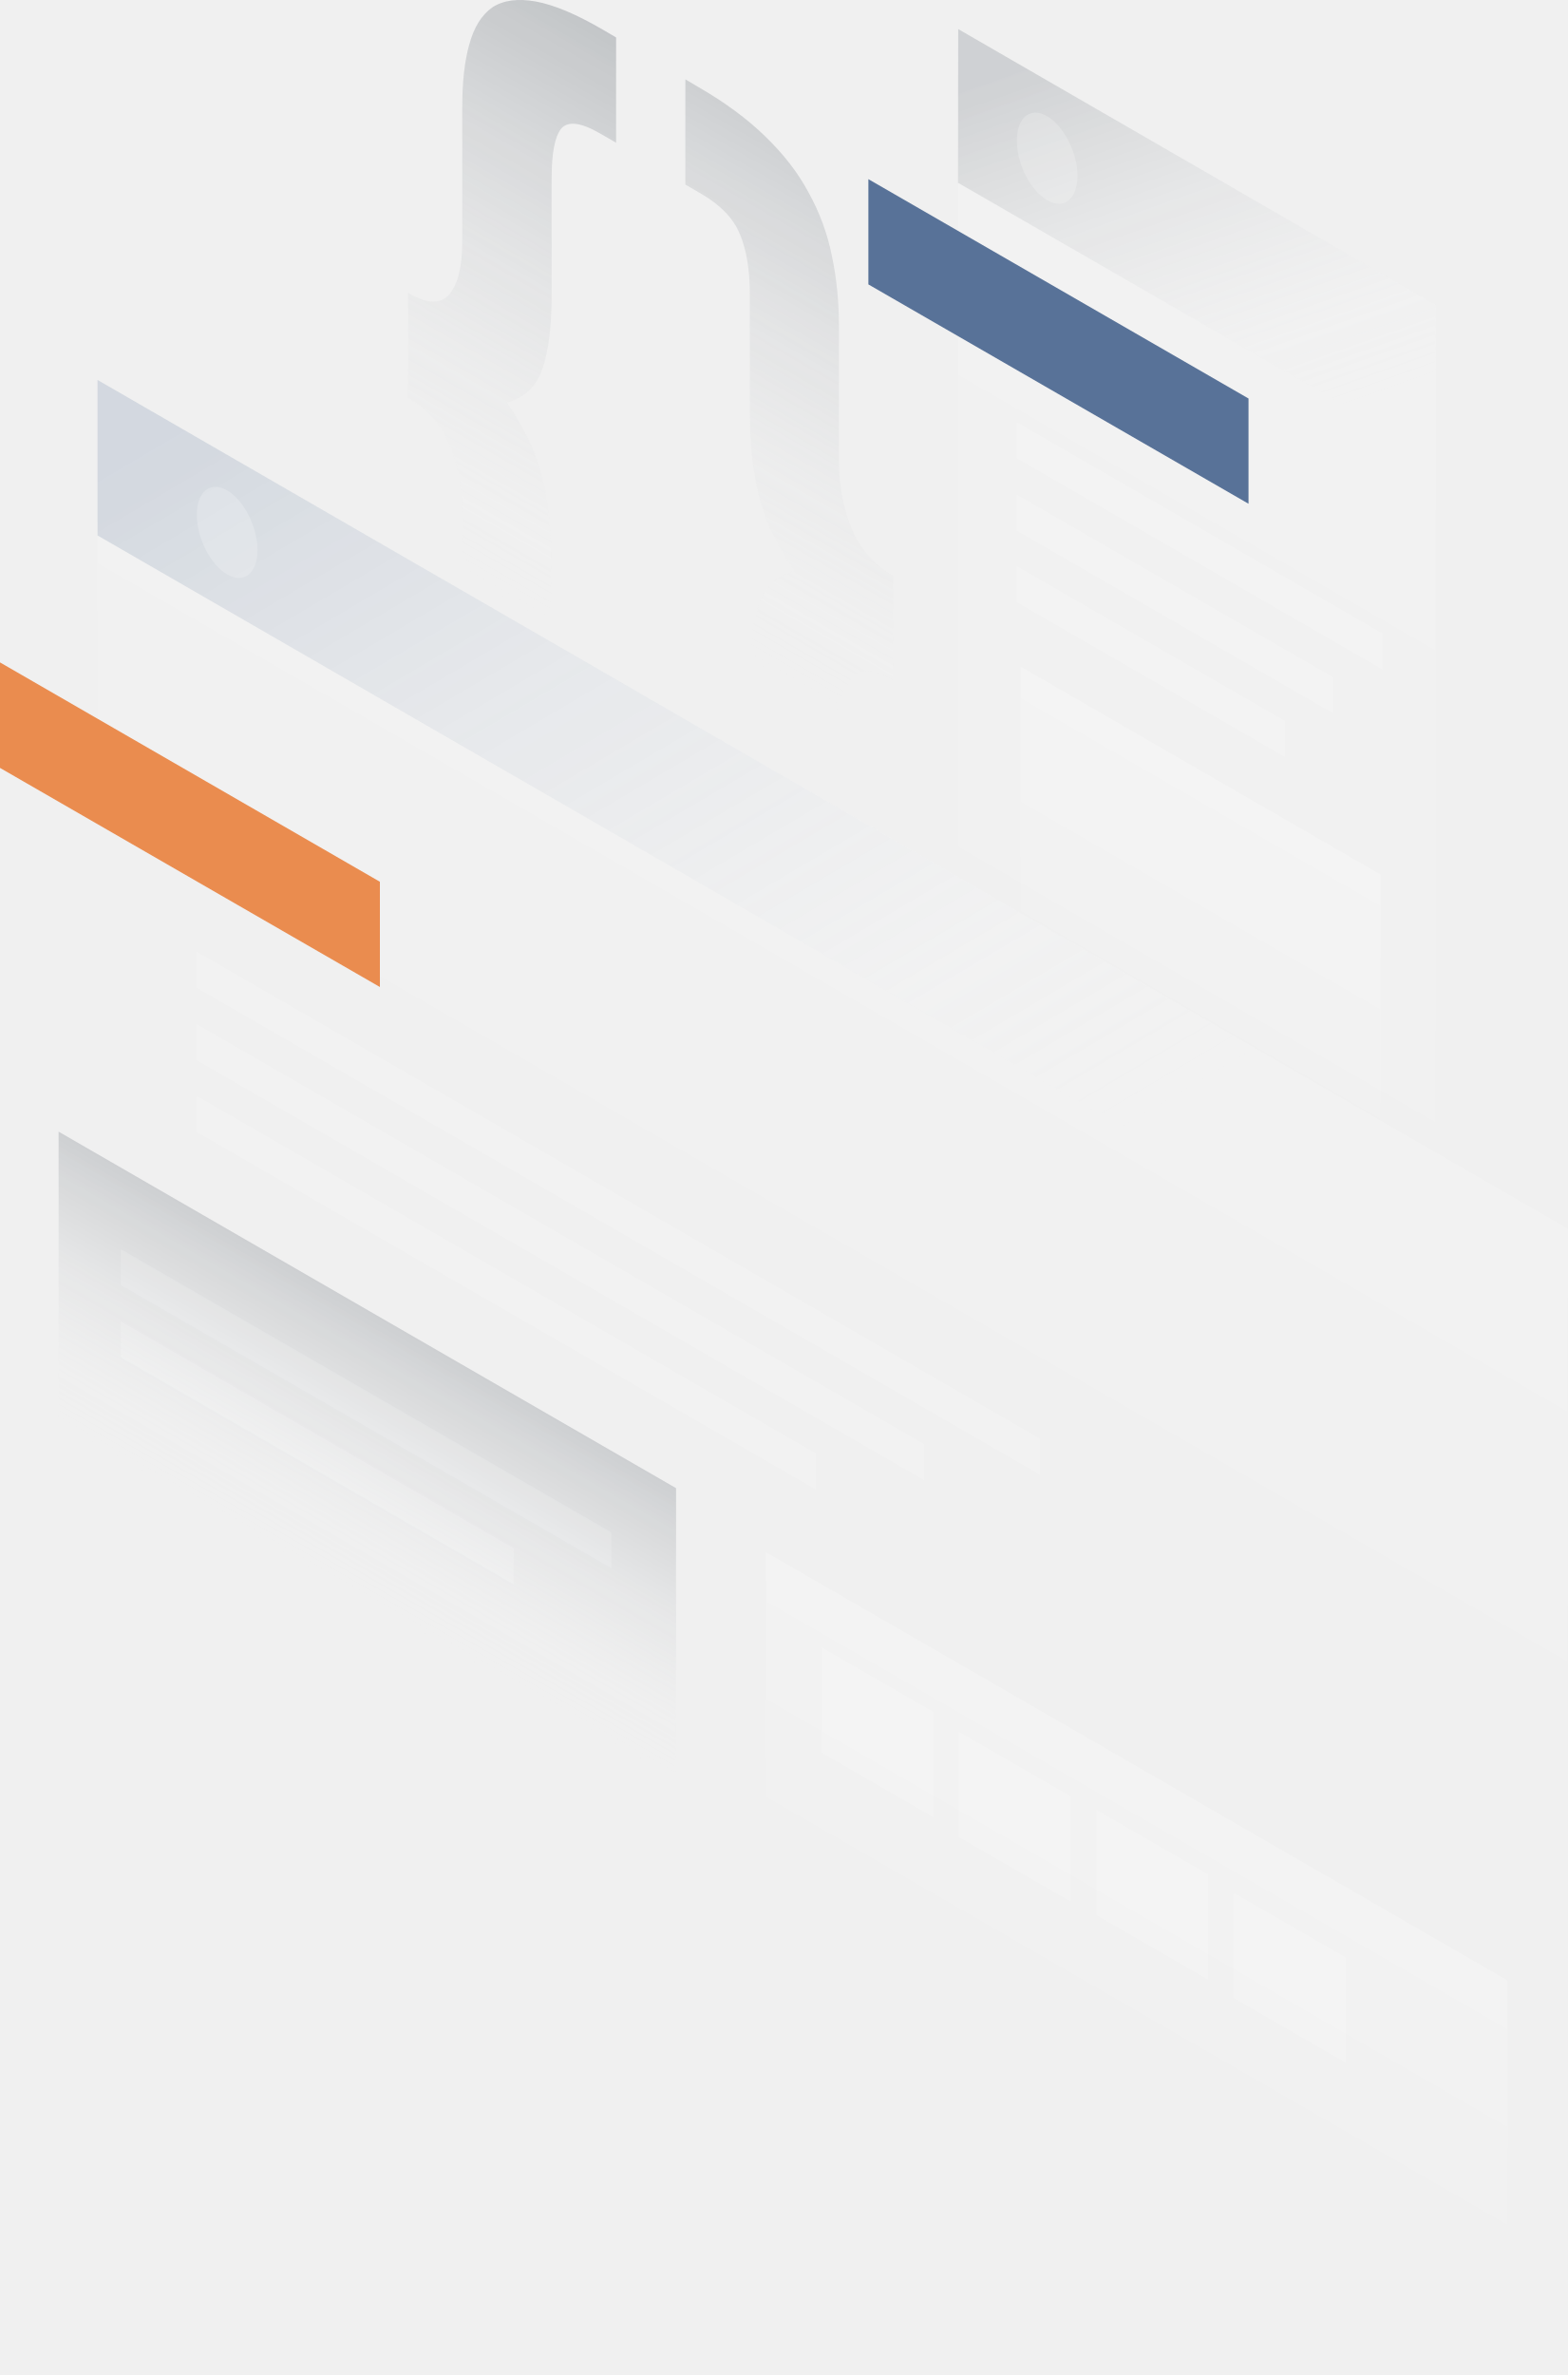
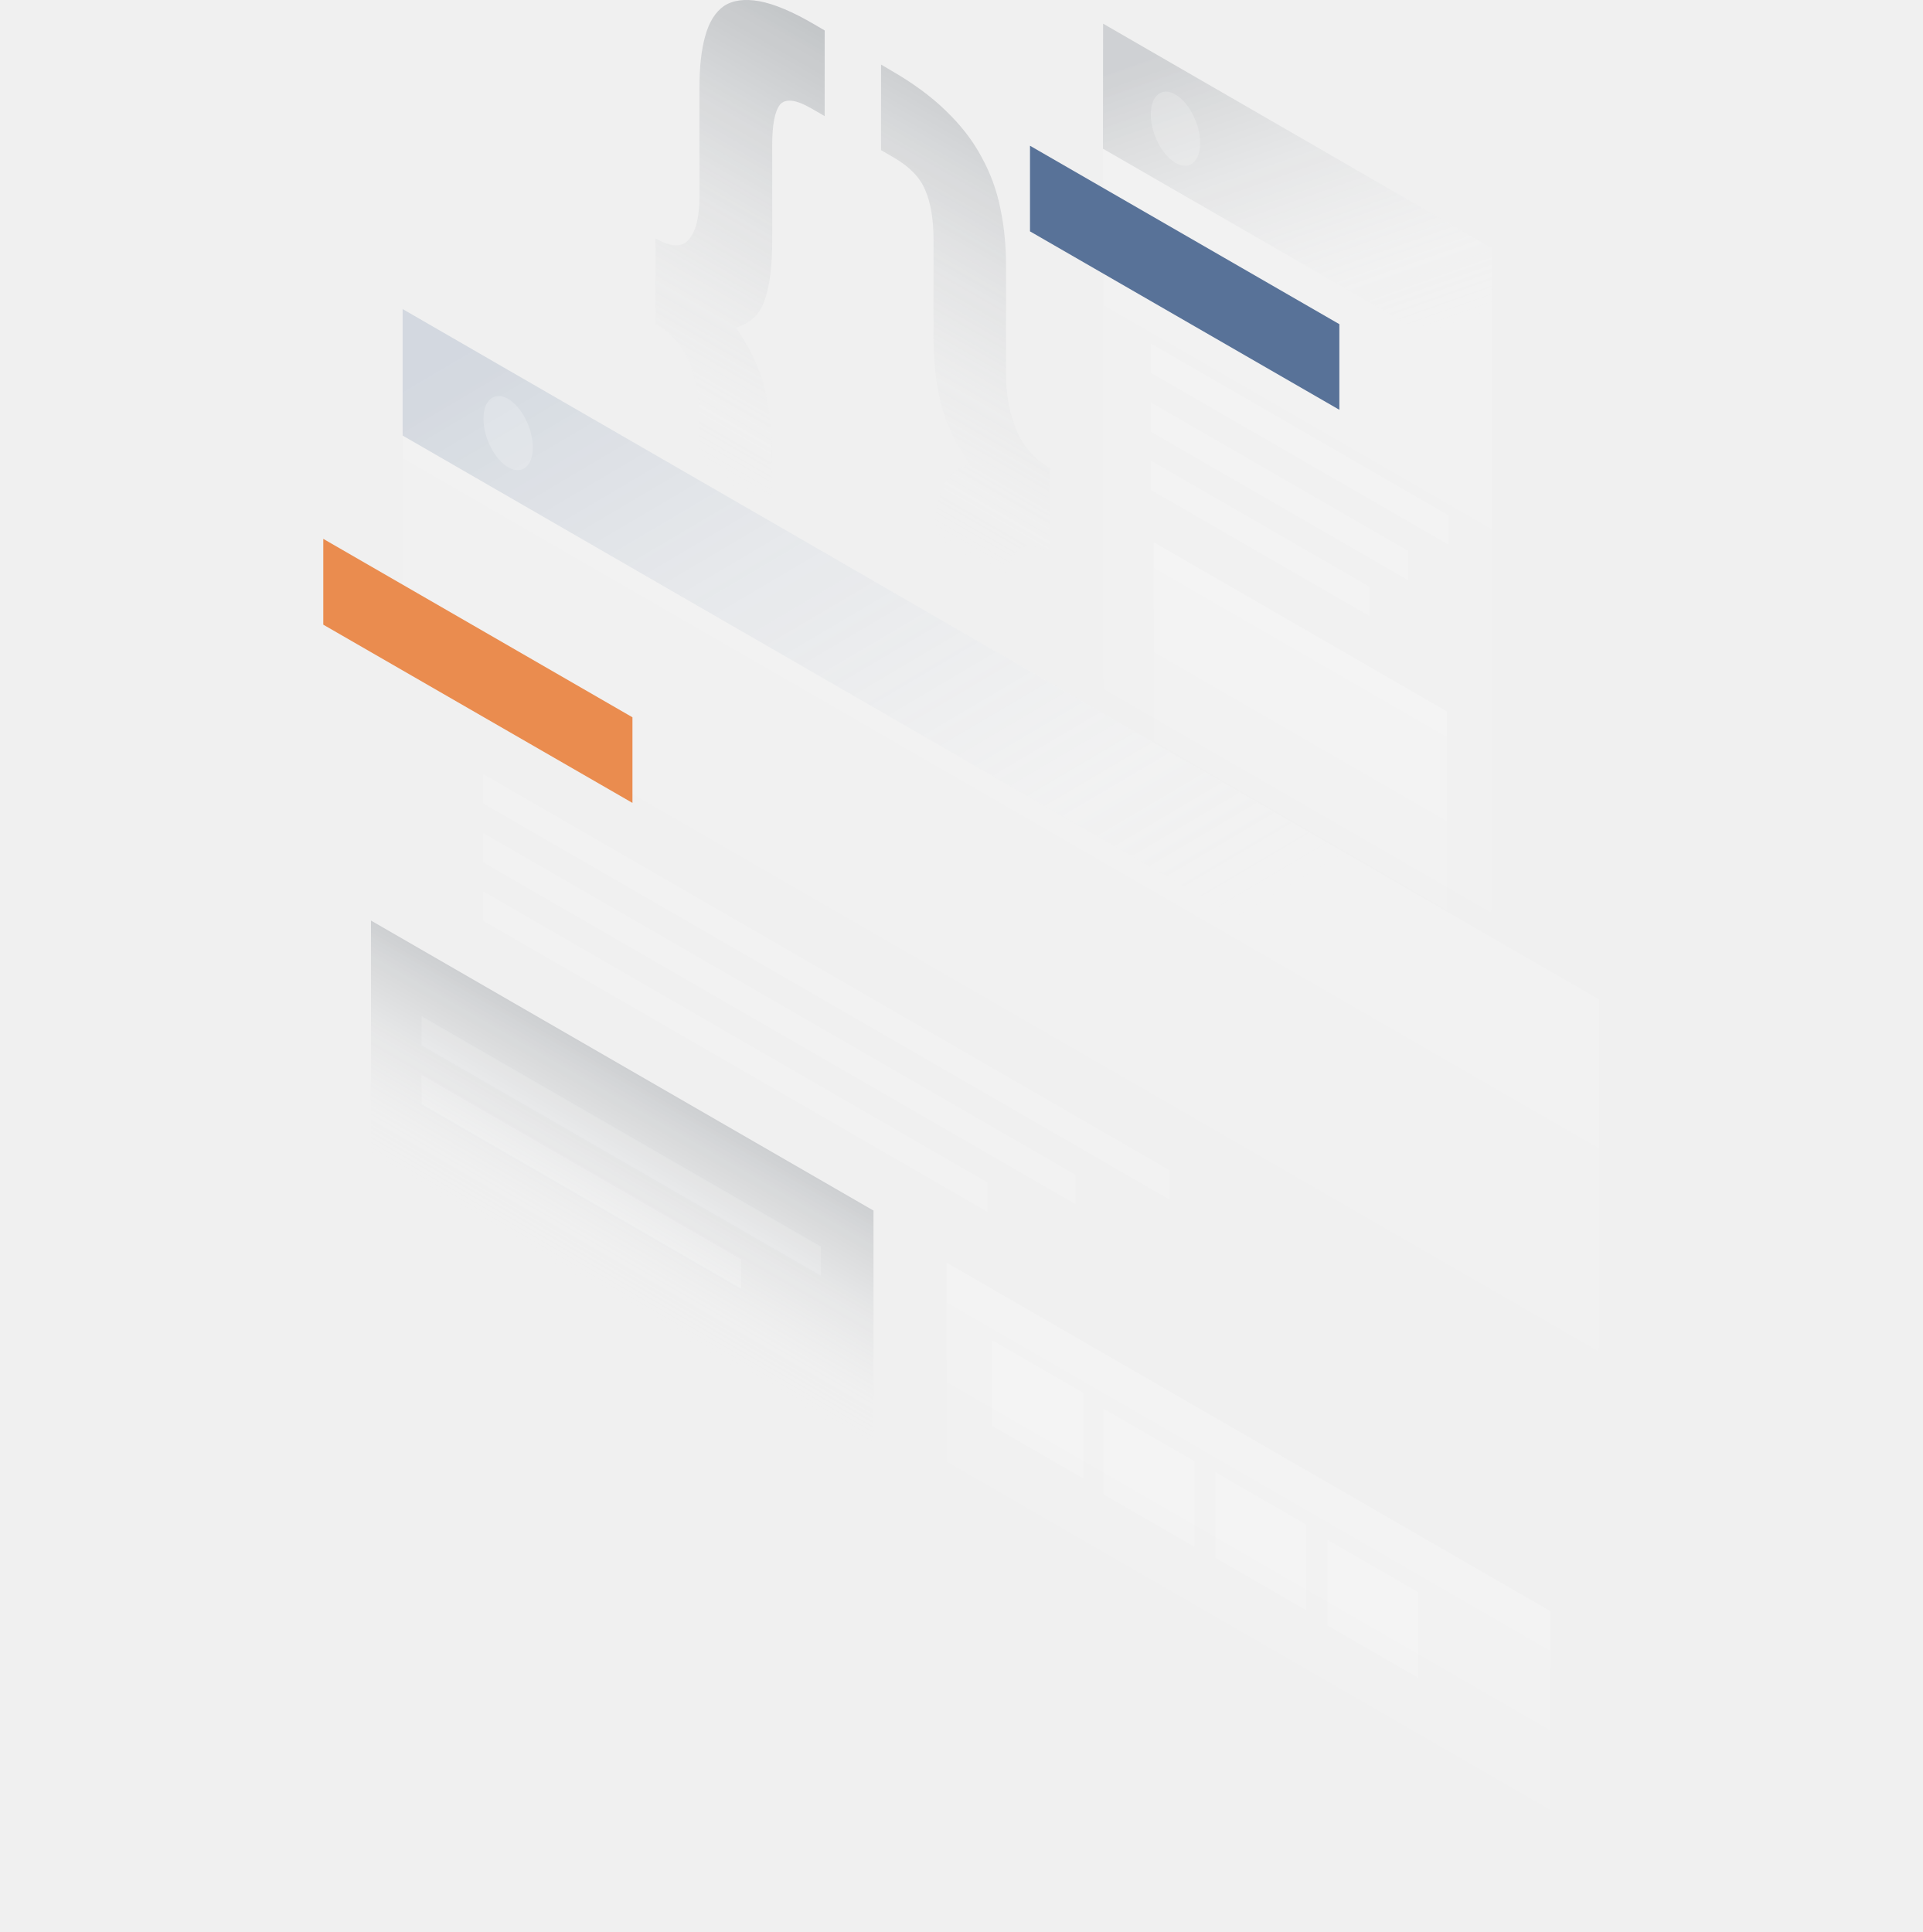
- <svg xmlns="http://www.w3.org/2000/svg" width="589" height="892" viewBox="0 0 589 892" fill="none">
+ <svg xmlns="http://www.w3.org/2000/svg" width="589" height="592" viewBox="0 0 589 892" fill="none">
  <defs>
    <linearGradient x1="384.36" y1="17.876" x2="245.137" y2="259.248" id="paint_linear_26_83_0" gradientUnits="userSpaceOnUse">
      <stop stop-color="#424C57" />
      <stop offset="0.903" stop-color="#FFFFFF" stop-opacity="0" />
    </linearGradient>
    <linearGradient x1="303.983" y1="1.512" x2="164.744" y2="242.855" id="paint_linear_26_84_0" gradientUnits="userSpaceOnUse">
      <stop stop-color="#414B56" />
      <stop offset="0.903" stop-color="#FFFFFF" stop-opacity="0" />
    </linearGradient>
    <linearGradient x1="542.816" y1="116.519" x2="371.229" y2="413.819" id="paint_linear_26_85_0" gradientUnits="userSpaceOnUse">
      <stop stop-color="#FFFFFF" />
      <stop offset="1" stop-color="#FFFFFF" stop-opacity="0" />
    </linearGradient>
    <linearGradient x1="476.95" y1="304.285" x2="429.26" y2="386.913" id="paint_linear_26_87_0" gradientUnits="userSpaceOnUse">
      <stop stop-color="#FFFFFF" />
      <stop offset="1" stop-color="#FFFFFF" stop-opacity="0" />
    </linearGradient>
    <linearGradient x1="421.521" y1="11.828" x2="476.235" y2="166.742" id="paint_linear_26_91_0" gradientUnits="userSpaceOnUse">
      <stop stop-color="#424C58" />
      <stop offset="1" stop-color="#FFFFFF" stop-opacity="0" />
    </linearGradient>
    <linearGradient x1="405.97" y1="355.856" x2="315.083" y2="513.368" id="paint_linear_26_93_0" gradientUnits="userSpaceOnUse">
      <stop stop-color="#FFFFFF" />
      <stop offset="1" stop-color="#FFFFFF" stop-opacity="0" />
    </linearGradient>
    <linearGradient x1="452.987" y1="678.347" x2="405.298" y2="760.976" id="paint_linear_26_98_0" gradientUnits="userSpaceOnUse">
      <stop stop-color="#FFFFFF" />
      <stop offset="1" stop-color="#FFFFFF" stop-opacity="0" />
    </linearGradient>
    <linearGradient x1="163.887" y1="506.882" x2="116.198" y2="589.51" id="paint_linear_26_103_0" gradientUnits="userSpaceOnUse">
      <stop stop-color="#434D58" />
      <stop offset="1" stop-color="#FFFFFF" stop-opacity="0" />
    </linearGradient>
    <linearGradient x1="173.501" y1="95.714" x2="382.947" y2="450.534" id="paint_linear_26_106_0" gradientUnits="userSpaceOnUse">
      <stop stop-color="#546F94" />
      <stop offset="1" stop-color="#FFFFFF" stop-opacity="0" />
    </linearGradient>
  </defs>
  <g opacity="0.4">
    <path id="Vector" d="M335.43 255.34C328.2 251.17 323.01 251.09 319.87 255C316.64 258.91 315.11 265.54 315.11 274.81L315.11 324.96C315.11 334.49 314.26 342.39 312.47 348.68C310.69 355.23 307.71 359.82 303.63 362.54C299.64 365.35 294.2 366.03 287.31 364.75C280.6 363.56 272.18 359.99 262.15 354.21L257.39 351.4L257.39 311.87L263.43 315.36C270.65 319.52 275.41 320.03 277.79 317.06C280.34 314.08 281.62 307.96 281.62 298.7L281.62 254.49C281.62 242.93 282.72 233.83 285.02 227.2C287.23 220.48 291.73 216.23 298.45 214.36C291.73 204.76 287.23 195.24 285.02 185.97C282.81 176.7 281.7 166.33 281.7 154.77L281.7 110.56C281.7 101.3 280.43 93.65 277.88 87.78C275.5 82 270.65 76.98 263.51 72.82L257.48 69.33L257.48 29.8L262.24 32.61C272.27 38.39 280.68 44.59 287.4 51.14C294.28 57.77 299.72 64.74 303.72 72.22C307.88 79.7 310.86 87.7 312.56 96.28C314.34 104.61 315.19 113.54 315.19 123.06L315.19 173.22C315.19 182.48 316.81 190.99 319.95 198.55C323.18 206.12 328.37 212.07 335.51 216.15L335.43 255.34Z" fill="url(#paint_linear_26_83_0)" fill-opacity="1" fill-rule="nonzero" />
  </g>
  <g opacity="0.4">
    <path id="Vector" d="M153.34 110.05C160.57 114.22 165.75 114.3 168.9 110.39C172.13 106.48 173.66 99.85 173.66 90.59L173.66 40.43C173.66 30.91 174.51 23 176.3 16.71C178.08 10.16 180.97 5.57 184.97 2.77C189.13 0.05 194.57 -0.63 201.29 0.56C208.17 1.83 216.67 5.4 226.7 11.27L231.46 14.07L231.46 53.61L225.43 50.12C218.2 45.95 213.36 45.36 210.81 48.33C208.43 51.39 207.24 57.52 207.24 66.87L207.24 111.07C207.24 122.55 206.13 131.73 203.84 138.36C201.63 145.08 197.12 149.33 190.41 151.2C197.12 160.81 201.63 170.33 203.84 179.59C206.05 188.86 207.15 199.23 207.15 210.79L207.15 255C207.15 264.26 208.34 271.83 210.72 277.7C213.27 283.56 218.12 288.66 225.34 292.74L231.38 296.23L231.38 335.76L226.62 332.96C216.59 327.17 208.09 320.88 201.2 314.34C194.49 307.79 189.05 300.82 184.88 293.26C180.89 285.86 178 277.87 176.3 269.37C174.51 261.04 173.66 252.11 173.66 242.59L173.66 192.43C173.66 183.16 172.05 174.66 168.9 167.1C165.67 159.53 160.48 153.58 153.34 149.5L153.34 110.05Z" fill="url(#paint_linear_26_84_0)" fill-opacity="1" fill-rule="nonzero" />
  </g>
  <g opacity="0.15">
    <path id="Vector" d="M359.99 10.93L539.44 114.56L539.35 544.81L359.91 441.26L359.99 10.93Z" fill="url(#paint_linear_26_85_0)" fill-opacity="1" fill-rule="nonzero" />
  </g>
  <path id="Vector" d="M326.24 67.29L469.05 149.67L469.05 189.2L326.24 106.82L326.24 67.29Z" fill="#587298" fill-opacity="1" fill-rule="nonzero" />
  <g opacity="0.2">
    <path id="Vector" d="M383.37 250.32L518.7 328.45L518.7 448.06L383.37 369.94L383.37 250.32Z" fill="url(#paint_linear_26_87_0)" fill-opacity="1" fill-rule="nonzero" />
  </g>
  <g opacity="0.15">
    <path id="Vector" d="M382.01 158.6L519.38 237.91L519.38 251.43L382.01 172.11L382.01 158.6Z" fill="#FFFFFF" fill-opacity="1" fill-rule="nonzero" />
  </g>
  <g opacity="0.15">
    <path id="Vector" d="M382.01 185.8L500.76 254.32L500.76 267.84L382.01 199.32L382.01 185.8Z" fill="#FFFFFF" fill-opacity="1" fill-rule="nonzero" />
  </g>
  <g opacity="0.15">
    <path id="Vector" d="M382.01 212.66L482.82 270.81L482.82 284.33L382.01 226.18L382.01 212.66Z" fill="#FFFFFF" fill-opacity="1" fill-rule="nonzero" />
  </g>
  <g opacity="0.2">
    <path id="Vector" d="M359.99 10.93L539.44 114.56L539.44 172.2L359.91 68.65L359.99 10.93Z" fill="url(#paint_linear_26_91_0)" fill-opacity="1" fill-rule="nonzero" />
  </g>
  <g opacity="0.2">
    <path id="Vector" d="M404.79 66.02C404.79 74.77 399.69 78.85 393.4 75.2C387.11 71.54 382.01 61.6 382.01 52.84C382.01 44.08 387.11 40 393.4 43.66C399.69 47.31 404.79 57.35 404.79 66.02Z" fill="#FFFFFF" fill-opacity="1" fill-rule="nonzero" />
  </g>
  <g opacity="0.15">
    <path id="Vector" d="M36.63 142.7L589 461.49L588.91 892L36.55 573.2L36.63 142.7Z" fill="url(#paint_linear_26_93_0)" fill-opacity="1" fill-rule="nonzero" />
  </g>
  <path id="Vector" d="M0 248.79L142.72 331.17L142.72 370.7L0 288.41L0 248.79Z" fill="#EA8C4F" fill-opacity="1" fill-rule="nonzero" />
  <g opacity="0.15">
    <path id="Vector" d="M73.86 357.44L390.76 540.39L390.76 553.9L73.86 370.96L73.86 357.44Z" fill="#FFFFFF" fill-opacity="1" fill-rule="nonzero" />
  </g>
  <g opacity="0.15">
    <path id="Vector" d="M73.86 384.64L347.24 542.43L347.24 555.94L73.86 398.16L73.86 384.64Z" fill="#FFFFFF" fill-opacity="1" fill-rule="nonzero" />
  </g>
  <g opacity="0.15">
    <path id="Vector" d="M73.86 411.59L306.52 545.91L306.52 559.43L73.86 425.11L73.86 411.59Z" fill="#FFFFFF" fill-opacity="1" fill-rule="nonzero" />
  </g>
  <g opacity="0.2">
    <path id="Vector" d="M287.74 582.98L566.38 743.82L566.38 863.43L287.74 702.59L287.74 582.98Z" fill="url(#paint_linear_26_98_0)" fill-opacity="1" fill-rule="nonzero" />
  </g>
  <g opacity="0.15">
    <path id="Vector" d="M308.73 618.77L350.73 642.99L350.73 682.53L308.73 658.3L308.73 618.77Z" fill="#FFFFFF" fill-opacity="1" fill-rule="nonzero" />
  </g>
  <g opacity="0.15">
    <path id="Vector" d="M360.16 650.39L402.15 674.62L402.15 714.15L360.16 689.92L360.16 650.39Z" fill="#FFFFFF" fill-opacity="1" fill-rule="nonzero" />
  </g>
  <g opacity="0.15">
    <path id="Vector" d="M411.85 679.72L453.84 703.95L453.84 743.48L411.85 719.25L411.85 679.72Z" fill="#FFFFFF" fill-opacity="1" fill-rule="nonzero" />
  </g>
  <g opacity="0.15">
    <path id="Vector" d="M463.53 710.92L505.52 735.15L505.52 774.68L463.53 750.45L463.53 710.92Z" fill="#FFFFFF" fill-opacity="1" fill-rule="nonzero" />
  </g>
  <g opacity="0.2">
    <path id="Vector" d="M22.01 425.02L253.99 558.92L253.99 678.53L22.01 544.55L22.01 425.02Z" fill="url(#paint_linear_26_103_0)" fill-opacity="1" fill-rule="nonzero" />
  </g>
  <g opacity="0.15">
    <path id="Vector" d="M45.39 469.15L229.68 575.5L229.68 589.01L45.39 482.66L45.39 469.15Z" fill="#FFFFFF" fill-opacity="1" fill-rule="nonzero" />
  </g>
  <g opacity="0.15">
    <path id="Vector" d="M45.39 496.35L192.96 581.53L192.96 595.05L45.39 509.78L45.39 496.35Z" fill="#FFFFFF" fill-opacity="1" fill-rule="nonzero" />
  </g>
  <g opacity="0.2">
    <path id="Vector" d="M36.63 142.7L588.23 461.15L588.23 519.47L36.63 201.1L36.63 142.7Z" fill="url(#paint_linear_26_106_0)" fill-opacity="1" fill-rule="nonzero" />
  </g>
  <g opacity="0.2">
    <path id="Vector" d="M96.73 206.54C96.73 215.3 91.63 219.38 85.34 215.72C79.05 212.07 73.95 202.12 73.95 193.37C73.95 184.61 79.05 180.53 85.34 184.18C91.63 187.84 96.73 197.87 96.73 206.54Z" fill="#FFFFFF" fill-opacity="1" fill-rule="nonzero" />
  </g>
</svg>
